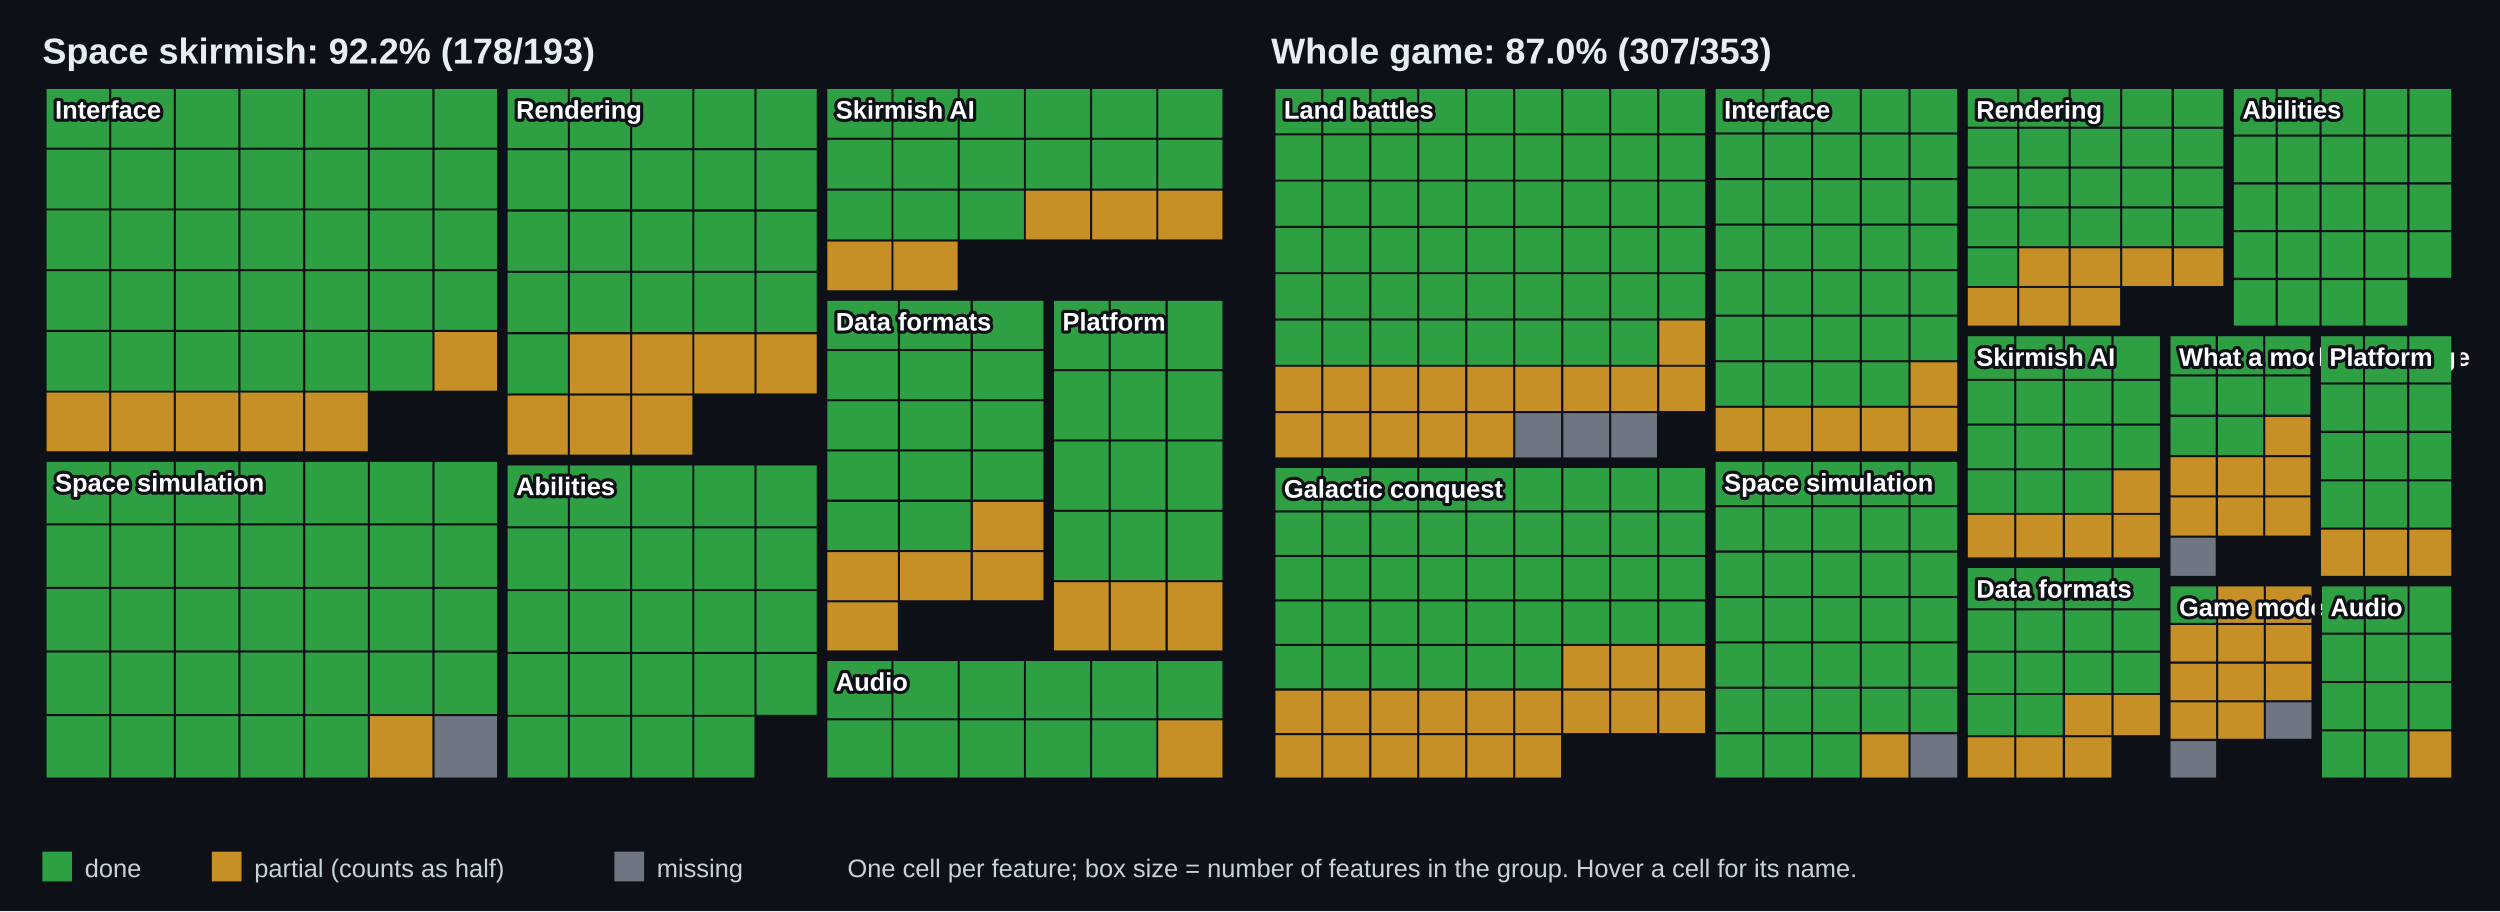
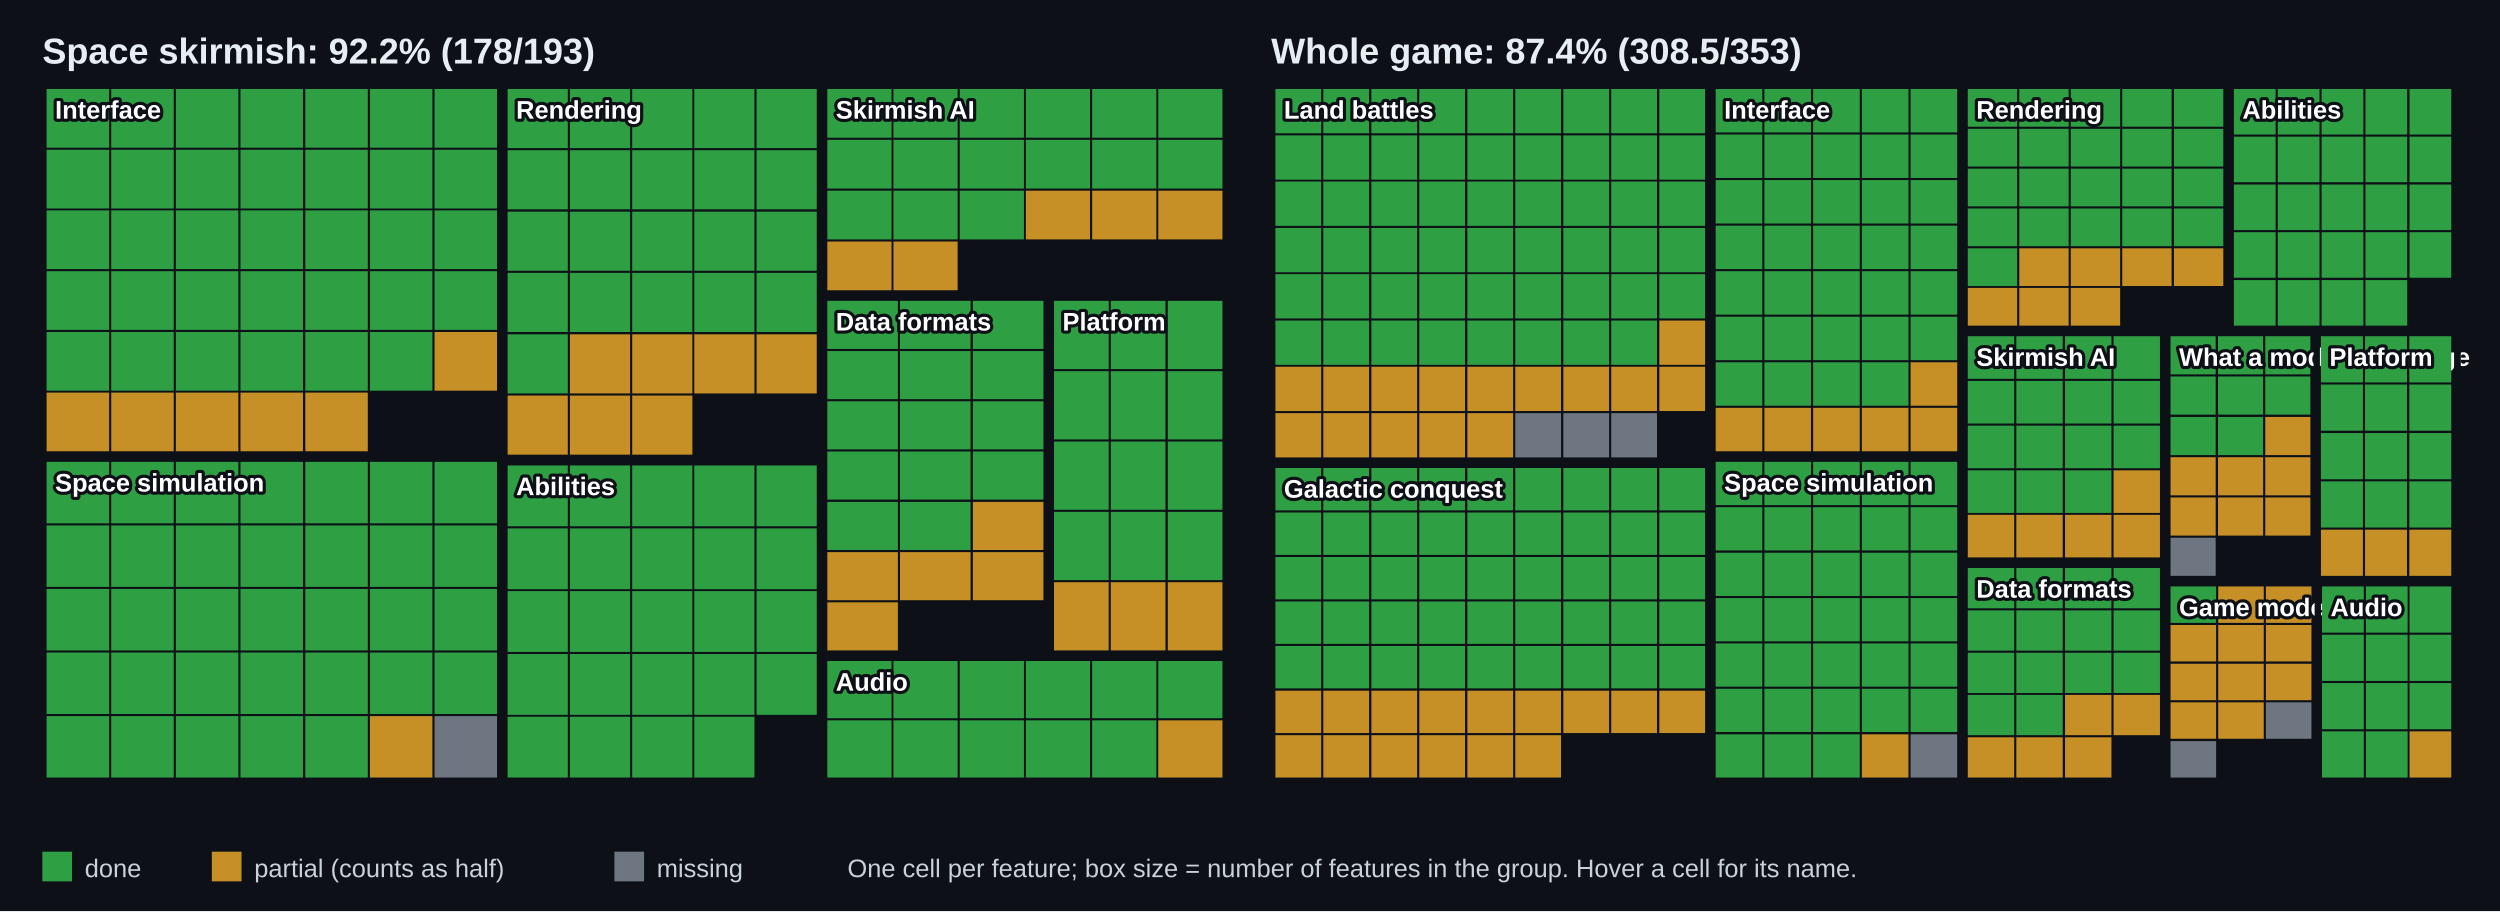
<svg xmlns="http://www.w3.org/2000/svg" viewBox="0 0 1180 430" width="1180" height="430" font-family="Segoe UI, Arial, sans-serif">
  <style>.title{font-size:17px;font-weight:700;fill:#e6edf3}.lab{font-size:12px;font-weight:700;fill:#fff}.lab.bg{stroke:#0d1117;stroke-width:3px;stroke-linejoin:round}.key{font-size:12px;fill:#c9d1d9}</style>
  <rect width="1180" height="430" fill="#0d1117" />
  <text x="20" y="30" class="title">Space skirmish: 92.2% (178/193)</text>
  <rect x="20" y="40" width="560" height="330" fill="#0d1117" />
  <rect x="22.0" y="42.0" width="29.5" height="27.7" fill="#2ea043" />
  <rect x="52.5" y="42.0" width="29.5" height="27.7" fill="#2ea043" />
  <rect x="83.0" y="42.0" width="29.5" height="27.7" fill="#2ea043" />
  <rect x="113.5" y="42.0" width="29.5" height="27.7" fill="#2ea043" />
  <rect x="144.1" y="42.0" width="29.5" height="27.7" fill="#2ea043" />
  <rect x="174.6" y="42.0" width="29.5" height="27.7" fill="#2ea043" />
  <rect x="205.1" y="42.0" width="29.5" height="27.7" fill="#2ea043" />
  <rect x="22.0" y="70.7" width="29.5" height="27.7" fill="#2ea043" />
  <rect x="52.5" y="70.7" width="29.5" height="27.7" fill="#2ea043" />
  <rect x="83.0" y="70.7" width="29.5" height="27.7" fill="#2ea043" />
  <rect x="113.5" y="70.7" width="29.5" height="27.7" fill="#2ea043" />
  <rect x="144.1" y="70.7" width="29.5" height="27.7" fill="#2ea043" />
  <rect x="174.6" y="70.7" width="29.5" height="27.7" fill="#2ea043" />
  <rect x="205.1" y="70.7" width="29.5" height="27.7" fill="#2ea043" />
  <rect x="22.0" y="99.3" width="29.5" height="27.7" fill="#2ea043" />
  <rect x="52.5" y="99.3" width="29.5" height="27.7" fill="#2ea043" />
  <rect x="83.0" y="99.3" width="29.5" height="27.7" fill="#2ea043" />
  <rect x="113.5" y="99.3" width="29.5" height="27.7" fill="#2ea043" />
  <rect x="144.1" y="99.3" width="29.5" height="27.7" fill="#2ea043" />
  <rect x="174.6" y="99.3" width="29.5" height="27.7" fill="#2ea043" />
  <rect x="205.1" y="99.3" width="29.5" height="27.7" fill="#2ea043" />
  <rect x="22.0" y="128.0" width="29.5" height="27.7" fill="#2ea043" />
  <rect x="52.5" y="128.0" width="29.5" height="27.7" fill="#2ea043" />
  <rect x="83.0" y="128.0" width="29.5" height="27.7" fill="#2ea043" />
  <rect x="113.5" y="128.0" width="29.5" height="27.7" fill="#2ea043" />
  <rect x="144.1" y="128.0" width="29.5" height="27.7" fill="#2ea043" />
  <rect x="174.6" y="128.0" width="29.5" height="27.7" fill="#2ea043" />
  <rect x="205.1" y="128.0" width="29.5" height="27.7" fill="#2ea043" />
  <rect x="22.0" y="156.7" width="29.5" height="27.7" fill="#2ea043" />
  <rect x="52.5" y="156.7" width="29.5" height="27.7" fill="#2ea043" />
  <rect x="83.0" y="156.7" width="29.5" height="27.7" fill="#2ea043" />
  <rect x="113.5" y="156.7" width="29.5" height="27.7" fill="#2ea043" />
  <rect x="144.1" y="156.7" width="29.5" height="27.7" fill="#2ea043" />
  <rect x="174.6" y="156.7" width="29.5" height="27.7" fill="#2ea043" />
  <rect x="205.1" y="156.7" width="29.5" height="27.7" fill="#c69026" />
  <rect x="22.0" y="185.3" width="29.5" height="27.7" fill="#c69026" />
  <rect x="52.5" y="185.3" width="29.5" height="27.7" fill="#c69026" />
  <rect x="83.0" y="185.3" width="29.5" height="27.7" fill="#c69026" />
  <rect x="113.5" y="185.3" width="29.5" height="27.7" fill="#c69026" />
  <rect x="144.1" y="185.3" width="29.5" height="27.7" fill="#c69026" />
  <rect x="20.0" y="40.0" width="217.6" height="176.0" fill="none" stroke="#0d1117" stroke-width="3" />
  <text x="26.0" y="56.0" class="lab bg">Interface</text>
  <text x="26.0" y="56.0" class="lab">Interface</text>
  <rect x="22.0" y="218.0" width="29.5" height="29.0" fill="#2ea043" />
  <rect x="52.5" y="218.0" width="29.5" height="29.0" fill="#2ea043" />
  <rect x="83.0" y="218.0" width="29.5" height="29.0" fill="#2ea043" />
  <rect x="113.5" y="218.0" width="29.5" height="29.0" fill="#2ea043" />
  <rect x="144.1" y="218.0" width="29.5" height="29.0" fill="#2ea043" />
  <rect x="174.6" y="218.0" width="29.5" height="29.0" fill="#2ea043" />
  <rect x="205.1" y="218.0" width="29.5" height="29.0" fill="#2ea043" />
  <rect x="22.0" y="248.0" width="29.5" height="29.0" fill="#2ea043" />
  <rect x="52.5" y="248.0" width="29.5" height="29.0" fill="#2ea043" />
  <rect x="83.0" y="248.0" width="29.5" height="29.0" fill="#2ea043" />
  <rect x="113.5" y="248.0" width="29.5" height="29.0" fill="#2ea043" />
  <rect x="144.1" y="248.0" width="29.5" height="29.0" fill="#2ea043" />
  <rect x="174.6" y="248.0" width="29.5" height="29.0" fill="#2ea043" />
  <rect x="205.1" y="248.0" width="29.5" height="29.0" fill="#2ea043" />
  <rect x="22.0" y="278.0" width="29.5" height="29.0" fill="#2ea043" />
  <rect x="52.5" y="278.0" width="29.5" height="29.0" fill="#2ea043" />
  <rect x="83.0" y="278.0" width="29.5" height="29.0" fill="#2ea043" />
  <rect x="113.5" y="278.0" width="29.5" height="29.0" fill="#2ea043" />
  <rect x="144.1" y="278.0" width="29.5" height="29.0" fill="#2ea043" />
  <rect x="174.6" y="278.0" width="29.5" height="29.0" fill="#2ea043" />
  <rect x="205.1" y="278.0" width="29.5" height="29.0" fill="#2ea043" />
  <rect x="22.0" y="308.0" width="29.5" height="29.0" fill="#2ea043" />
  <rect x="52.5" y="308.0" width="29.5" height="29.0" fill="#2ea043" />
  <rect x="83.0" y="308.0" width="29.5" height="29.0" fill="#2ea043" />
  <rect x="113.5" y="308.0" width="29.5" height="29.0" fill="#2ea043" />
  <rect x="144.1" y="308.0" width="29.5" height="29.0" fill="#2ea043" />
  <rect x="174.6" y="308.0" width="29.5" height="29.0" fill="#2ea043" />
  <rect x="205.1" y="308.0" width="29.5" height="29.0" fill="#2ea043" />
  <rect x="22.0" y="338.0" width="29.5" height="29.0" fill="#2ea043" />
  <rect x="52.5" y="338.0" width="29.5" height="29.0" fill="#2ea043" />
  <rect x="83.0" y="338.0" width="29.5" height="29.0" fill="#2ea043" />
  <rect x="113.5" y="338.0" width="29.5" height="29.0" fill="#2ea043" />
  <rect x="144.1" y="338.0" width="29.5" height="29.0" fill="#2ea043" />
  <rect x="174.6" y="338.0" width="29.5" height="29.0" fill="#c69026" />
  <rect x="205.1" y="338.0" width="29.5" height="29.0" fill="#6e7681" />
  <rect x="20.0" y="216.0" width="217.6" height="154.0" fill="none" stroke="#0d1117" stroke-width="3" />
  <text x="26.0" y="232.0" class="lab bg">Space simulation</text>
  <text x="26.0" y="232.0" class="lab">Space simulation</text>
  <rect x="239.6" y="42.0" width="28.4" height="27.9" fill="#2ea043" />
  <rect x="269.0" y="42.0" width="28.4" height="27.9" fill="#2ea043" />
  <rect x="298.4" y="42.0" width="28.4" height="27.9" fill="#2ea043" />
  <rect x="327.7" y="42.0" width="28.4" height="27.9" fill="#2ea043" />
  <rect x="357.1" y="42.0" width="28.4" height="27.9" fill="#2ea043" />
  <rect x="239.6" y="70.9" width="28.4" height="27.9" fill="#2ea043" />
  <rect x="269.0" y="70.9" width="28.4" height="27.9" fill="#2ea043" />
  <rect x="298.4" y="70.9" width="28.4" height="27.9" fill="#2ea043" />
  <rect x="327.7" y="70.9" width="28.4" height="27.9" fill="#2ea043" />
  <rect x="357.1" y="70.9" width="28.4" height="27.9" fill="#2ea043" />
  <rect x="239.6" y="99.9" width="28.4" height="27.9" fill="#2ea043" />
  <rect x="269.0" y="99.9" width="28.4" height="27.9" fill="#2ea043" />
  <rect x="298.4" y="99.9" width="28.4" height="27.9" fill="#2ea043" />
  <rect x="327.7" y="99.9" width="28.4" height="27.9" fill="#2ea043" />
  <rect x="357.1" y="99.9" width="28.4" height="27.9" fill="#2ea043" />
  <rect x="239.6" y="128.8" width="28.4" height="27.9" fill="#2ea043" />
  <rect x="269.0" y="128.8" width="28.4" height="27.9" fill="#2ea043" />
  <rect x="298.4" y="128.8" width="28.4" height="27.9" fill="#2ea043" />
  <rect x="327.7" y="128.8" width="28.4" height="27.9" fill="#2ea043" />
  <rect x="357.1" y="128.8" width="28.4" height="27.9" fill="#2ea043" />
  <rect x="239.6" y="157.8" width="28.4" height="27.9" fill="#2ea043" />
  <rect x="269.0" y="157.8" width="28.4" height="27.9" fill="#c69026" />
  <rect x="298.4" y="157.8" width="28.4" height="27.9" fill="#c69026" />
  <rect x="327.7" y="157.8" width="28.4" height="27.9" fill="#c69026" />
  <rect x="357.1" y="157.8" width="28.4" height="27.9" fill="#c69026" />
  <rect x="239.6" y="186.7" width="28.4" height="27.9" fill="#c69026" />
  <rect x="269.0" y="186.7" width="28.4" height="27.9" fill="#c69026" />
  <rect x="298.4" y="186.7" width="28.4" height="27.9" fill="#c69026" />
  <rect x="237.6" y="40.0" width="150.9" height="177.7" fill="none" stroke="#0d1117" stroke-width="3" />
  <text x="243.6" y="56.0" class="lab bg">Rendering</text>
  <text x="243.6" y="56.0" class="lab">Rendering</text>
  <rect x="239.6" y="219.7" width="28.4" height="28.7" fill="#2ea043" />
  <rect x="269.0" y="219.7" width="28.4" height="28.7" fill="#2ea043" />
  <rect x="298.4" y="219.7" width="28.4" height="28.7" fill="#2ea043" />
  <rect x="327.7" y="219.7" width="28.4" height="28.7" fill="#2ea043" />
  <rect x="357.1" y="219.7" width="28.4" height="28.7" fill="#2ea043" />
  <rect x="239.6" y="249.4" width="28.4" height="28.7" fill="#2ea043" />
  <rect x="269.0" y="249.4" width="28.4" height="28.7" fill="#2ea043" />
  <rect x="298.4" y="249.4" width="28.4" height="28.7" fill="#2ea043" />
  <rect x="327.7" y="249.4" width="28.4" height="28.7" fill="#2ea043" />
  <rect x="357.1" y="249.4" width="28.4" height="28.7" fill="#2ea043" />
  <rect x="239.6" y="279.0" width="28.4" height="28.7" fill="#2ea043" />
  <rect x="269.0" y="279.0" width="28.4" height="28.7" fill="#2ea043" />
  <rect x="298.4" y="279.0" width="28.4" height="28.7" fill="#2ea043" />
  <rect x="327.7" y="279.0" width="28.4" height="28.7" fill="#2ea043" />
  <rect x="357.1" y="279.0" width="28.4" height="28.7" fill="#2ea043" />
  <rect x="239.6" y="308.7" width="28.4" height="28.7" fill="#2ea043" />
  <rect x="269.0" y="308.7" width="28.4" height="28.7" fill="#2ea043" />
  <rect x="298.4" y="308.7" width="28.4" height="28.7" fill="#2ea043" />
  <rect x="327.7" y="308.7" width="28.4" height="28.7" fill="#2ea043" />
  <rect x="357.1" y="308.7" width="28.4" height="28.7" fill="#2ea043" />
  <rect x="239.6" y="338.3" width="28.4" height="28.7" fill="#2ea043" />
  <rect x="269.0" y="338.3" width="28.4" height="28.7" fill="#2ea043" />
  <rect x="298.4" y="338.3" width="28.4" height="28.7" fill="#2ea043" />
  <rect x="327.7" y="338.3" width="28.4" height="28.7" fill="#2ea043" />
  <rect x="237.6" y="217.7" width="150.9" height="152.3" fill="none" stroke="#0d1117" stroke-width="3" />
  <text x="243.6" y="233.7" class="lab bg">Abilities</text>
  <text x="243.6" y="233.7" class="lab">Abilities</text>
  <rect x="390.5" y="42.0" width="30.3" height="23.0" fill="#2ea043" />
  <rect x="421.7" y="42.0" width="30.3" height="23.0" fill="#2ea043" />
  <rect x="453.0" y="42.0" width="30.3" height="23.0" fill="#2ea043" />
  <rect x="484.2" y="42.0" width="30.3" height="23.0" fill="#2ea043" />
  <rect x="515.5" y="42.0" width="30.3" height="23.0" fill="#2ea043" />
  <rect x="546.7" y="42.0" width="30.3" height="23.0" fill="#2ea043" />
  <rect x="390.5" y="66.0" width="30.3" height="23.0" fill="#2ea043" />
  <rect x="421.7" y="66.0" width="30.3" height="23.0" fill="#2ea043" />
  <rect x="453.0" y="66.0" width="30.3" height="23.0" fill="#2ea043" />
  <rect x="484.2" y="66.0" width="30.3" height="23.0" fill="#2ea043" />
  <rect x="515.5" y="66.0" width="30.3" height="23.0" fill="#2ea043" />
  <rect x="546.7" y="66.0" width="30.3" height="23.0" fill="#2ea043" />
  <rect x="390.5" y="90.0" width="30.3" height="23.0" fill="#2ea043" />
  <rect x="421.7" y="90.0" width="30.3" height="23.0" fill="#2ea043" />
  <rect x="453.0" y="90.0" width="30.3" height="23.0" fill="#2ea043" />
  <rect x="484.2" y="90.0" width="30.3" height="23.0" fill="#c69026" />
  <rect x="515.5" y="90.0" width="30.3" height="23.0" fill="#c69026" />
  <rect x="546.7" y="90.0" width="30.3" height="23.0" fill="#c69026" />
  <rect x="390.5" y="114.0" width="30.3" height="23.0" fill="#c69026" />
  <rect x="421.7" y="114.0" width="30.3" height="23.0" fill="#c69026" />
  <rect x="388.5" y="40.0" width="191.5" height="100.0" fill="none" stroke="#0d1117" stroke-width="3" />
  <text x="394.5" y="56.0" class="lab bg">Skirmish AI</text>
  <text x="394.5" y="56.0" class="lab">Skirmish AI</text>
  <rect x="390.5" y="142.0" width="33.3" height="22.7" fill="#2ea043" />
  <rect x="424.8" y="142.0" width="33.3" height="22.7" fill="#2ea043" />
  <rect x="459.2" y="142.0" width="33.3" height="22.7" fill="#2ea043" />
  <rect x="390.5" y="165.7" width="33.3" height="22.7" fill="#2ea043" />
  <rect x="424.8" y="165.7" width="33.3" height="22.7" fill="#2ea043" />
  <rect x="459.2" y="165.7" width="33.3" height="22.7" fill="#2ea043" />
  <rect x="390.5" y="189.4" width="33.3" height="22.7" fill="#2ea043" />
  <rect x="424.8" y="189.4" width="33.3" height="22.7" fill="#2ea043" />
  <rect x="459.2" y="189.4" width="33.3" height="22.7" fill="#2ea043" />
  <rect x="390.5" y="213.1" width="33.3" height="22.7" fill="#2ea043" />
  <rect x="424.8" y="213.1" width="33.3" height="22.7" fill="#2ea043" />
  <rect x="459.2" y="213.1" width="33.3" height="22.7" fill="#2ea043" />
  <rect x="390.5" y="236.9" width="33.3" height="22.7" fill="#2ea043" />
  <rect x="424.8" y="236.9" width="33.3" height="22.7" fill="#2ea043" />
  <rect x="459.2" y="236.9" width="33.3" height="22.7" fill="#c69026" />
  <rect x="390.5" y="260.6" width="33.3" height="22.7" fill="#c69026" />
  <rect x="424.8" y="260.6" width="33.3" height="22.7" fill="#c69026" />
  <rect x="459.2" y="260.6" width="33.3" height="22.7" fill="#c69026" />
  <rect x="390.5" y="284.3" width="33.3" height="22.7" fill="#c69026" />
  <rect x="388.5" y="140.0" width="107.0" height="170.0" fill="none" stroke="#0d1117" stroke-width="3" />
  <text x="394.5" y="156.0" class="lab bg">Data formats</text>
  <text x="394.5" y="156.0" class="lab">Data formats</text>
  <rect x="497.5" y="142.0" width="25.8" height="32.2" fill="#2ea043" />
  <rect x="524.3" y="142.0" width="25.8" height="32.2" fill="#2ea043" />
  <rect x="551.2" y="142.0" width="25.8" height="32.2" fill="#2ea043" />
  <rect x="497.5" y="175.2" width="25.8" height="32.2" fill="#2ea043" />
  <rect x="524.3" y="175.2" width="25.8" height="32.2" fill="#2ea043" />
  <rect x="551.2" y="175.2" width="25.8" height="32.2" fill="#2ea043" />
  <rect x="497.5" y="208.4" width="25.8" height="32.2" fill="#2ea043" />
  <rect x="524.3" y="208.4" width="25.8" height="32.2" fill="#2ea043" />
  <rect x="551.2" y="208.4" width="25.8" height="32.2" fill="#2ea043" />
  <rect x="497.5" y="241.6" width="25.8" height="32.2" fill="#2ea043" />
  <rect x="524.3" y="241.6" width="25.8" height="32.2" fill="#2ea043" />
  <rect x="551.2" y="241.6" width="25.8" height="32.2" fill="#2ea043" />
  <rect x="497.5" y="274.8" width="25.8" height="32.2" fill="#c69026" />
  <rect x="524.3" y="274.8" width="25.8" height="32.2" fill="#c69026" />
  <rect x="551.2" y="274.8" width="25.8" height="32.2" fill="#c69026" />
  <rect x="495.5" y="140.0" width="84.5" height="170.0" fill="none" stroke="#0d1117" stroke-width="3" />
  <text x="501.5" y="156.0" class="lab bg">Platform</text>
  <text x="501.5" y="156.0" class="lab">Platform</text>
  <rect x="390.5" y="312.0" width="30.3" height="27.0" fill="#2ea043" />
  <rect x="421.7" y="312.0" width="30.3" height="27.0" fill="#2ea043" />
  <rect x="453.0" y="312.0" width="30.3" height="27.0" fill="#2ea043" />
  <rect x="484.2" y="312.0" width="30.3" height="27.0" fill="#2ea043" />
  <rect x="515.5" y="312.0" width="30.3" height="27.0" fill="#2ea043" />
  <rect x="546.7" y="312.0" width="30.3" height="27.0" fill="#2ea043" />
  <rect x="390.5" y="340.0" width="30.3" height="27.0" fill="#2ea043" />
  <rect x="421.7" y="340.0" width="30.3" height="27.0" fill="#2ea043" />
  <rect x="453.0" y="340.0" width="30.3" height="27.0" fill="#2ea043" />
  <rect x="484.2" y="340.0" width="30.3" height="27.0" fill="#2ea043" />
  <rect x="515.5" y="340.0" width="30.3" height="27.0" fill="#2ea043" />
  <rect x="546.7" y="340.0" width="30.3" height="27.0" fill="#c69026" />
  <rect x="388.5" y="310.0" width="191.5" height="60.0" fill="none" stroke="#0d1117" stroke-width="3" />
  <text x="394.5" y="326.0" class="lab bg">Audio</text>
  <text x="394.5" y="326.0" class="lab">Audio</text>
-   <text x="600" y="30" class="title">Whole game: 87.0% (307/353)</text>
+   <text x="600" y="30" class="title">Whole game: 87.4% (308.5/353)</text>
  <rect x="600" y="40" width="560" height="330" fill="#0d1117" />
  <rect x="602.0" y="42.0" width="21.6" height="20.9" fill="#2ea043" />
  <rect x="624.6" y="42.0" width="21.6" height="20.9" fill="#2ea043" />
  <rect x="647.3" y="42.0" width="21.6" height="20.9" fill="#2ea043" />
  <rect x="669.9" y="42.0" width="21.6" height="20.9" fill="#2ea043" />
  <rect x="692.6" y="42.0" width="21.6" height="20.9" fill="#2ea043" />
  <rect x="715.2" y="42.0" width="21.6" height="20.9" fill="#2ea043" />
  <rect x="737.9" y="42.0" width="21.6" height="20.9" fill="#2ea043" />
  <rect x="760.5" y="42.0" width="21.6" height="20.9" fill="#2ea043" />
  <rect x="783.2" y="42.0" width="21.6" height="20.9" fill="#2ea043" />
  <rect x="602.0" y="63.9" width="21.6" height="20.9" fill="#2ea043" />
  <rect x="624.6" y="63.9" width="21.6" height="20.9" fill="#2ea043" />
  <rect x="647.3" y="63.9" width="21.6" height="20.9" fill="#2ea043" />
  <rect x="669.9" y="63.9" width="21.6" height="20.9" fill="#2ea043" />
  <rect x="692.6" y="63.9" width="21.6" height="20.9" fill="#2ea043" />
  <rect x="715.2" y="63.9" width="21.6" height="20.9" fill="#2ea043" />
  <rect x="737.9" y="63.9" width="21.6" height="20.9" fill="#2ea043" />
  <rect x="760.5" y="63.9" width="21.6" height="20.9" fill="#2ea043" />
  <rect x="783.2" y="63.9" width="21.6" height="20.9" fill="#2ea043" />
  <rect x="602.0" y="85.7" width="21.6" height="20.9" fill="#2ea043" />
  <rect x="624.6" y="85.7" width="21.6" height="20.9" fill="#2ea043" />
  <rect x="647.3" y="85.7" width="21.6" height="20.9" fill="#2ea043" />
  <rect x="669.9" y="85.7" width="21.6" height="20.9" fill="#2ea043" />
  <rect x="692.6" y="85.7" width="21.6" height="20.9" fill="#2ea043" />
  <rect x="715.2" y="85.7" width="21.6" height="20.9" fill="#2ea043" />
  <rect x="737.9" y="85.7" width="21.6" height="20.9" fill="#2ea043" />
  <rect x="760.5" y="85.7" width="21.6" height="20.9" fill="#2ea043" />
  <rect x="783.2" y="85.7" width="21.6" height="20.9" fill="#2ea043" />
  <rect x="602.0" y="107.6" width="21.6" height="20.9" fill="#2ea043" />
  <rect x="624.6" y="107.6" width="21.6" height="20.9" fill="#2ea043" />
  <rect x="647.3" y="107.6" width="21.6" height="20.9" fill="#2ea043" />
  <rect x="669.9" y="107.6" width="21.6" height="20.9" fill="#2ea043" />
  <rect x="692.6" y="107.6" width="21.6" height="20.9" fill="#2ea043" />
  <rect x="715.2" y="107.6" width="21.6" height="20.9" fill="#2ea043" />
  <rect x="737.9" y="107.6" width="21.6" height="20.9" fill="#2ea043" />
  <rect x="760.5" y="107.6" width="21.6" height="20.9" fill="#2ea043" />
  <rect x="783.2" y="107.6" width="21.6" height="20.9" fill="#2ea043" />
  <rect x="602.0" y="129.4" width="21.6" height="20.9" fill="#2ea043" />
  <rect x="624.6" y="129.4" width="21.6" height="20.9" fill="#2ea043" />
  <rect x="647.3" y="129.4" width="21.6" height="20.9" fill="#2ea043" />
  <rect x="669.9" y="129.4" width="21.6" height="20.9" fill="#2ea043" />
  <rect x="692.6" y="129.4" width="21.6" height="20.9" fill="#2ea043" />
  <rect x="715.2" y="129.4" width="21.6" height="20.9" fill="#2ea043" />
  <rect x="737.9" y="129.4" width="21.6" height="20.9" fill="#2ea043" />
  <rect x="760.5" y="129.4" width="21.6" height="20.9" fill="#2ea043" />
  <rect x="783.2" y="129.4" width="21.6" height="20.9" fill="#2ea043" />
  <rect x="602.0" y="151.3" width="21.6" height="20.9" fill="#2ea043" />
  <rect x="624.6" y="151.3" width="21.6" height="20.9" fill="#2ea043" />
  <rect x="647.3" y="151.3" width="21.6" height="20.9" fill="#2ea043" />
  <rect x="669.9" y="151.3" width="21.6" height="20.9" fill="#2ea043" />
  <rect x="692.6" y="151.3" width="21.6" height="20.9" fill="#2ea043" />
  <rect x="715.2" y="151.3" width="21.6" height="20.9" fill="#2ea043" />
  <rect x="737.9" y="151.3" width="21.6" height="20.9" fill="#2ea043" />
  <rect x="760.5" y="151.3" width="21.6" height="20.9" fill="#2ea043" />
  <rect x="783.2" y="151.3" width="21.6" height="20.9" fill="#c69026" />
  <rect x="602.0" y="173.1" width="21.6" height="20.9" fill="#c69026" />
  <rect x="624.6" y="173.1" width="21.6" height="20.9" fill="#c69026" />
  <rect x="647.3" y="173.1" width="21.6" height="20.9" fill="#c69026" />
  <rect x="669.9" y="173.1" width="21.6" height="20.9" fill="#c69026" />
  <rect x="692.6" y="173.1" width="21.6" height="20.9" fill="#c69026" />
  <rect x="715.2" y="173.1" width="21.6" height="20.9" fill="#c69026" />
  <rect x="737.9" y="173.1" width="21.6" height="20.9" fill="#c69026" />
  <rect x="760.5" y="173.1" width="21.6" height="20.9" fill="#c69026" />
  <rect x="783.2" y="173.1" width="21.6" height="20.9" fill="#c69026" />
  <rect x="602.0" y="195.0" width="21.6" height="20.9" fill="#c69026" />
  <rect x="624.6" y="195.0" width="21.6" height="20.9" fill="#c69026" />
  <rect x="647.3" y="195.0" width="21.6" height="20.9" fill="#c69026" />
  <rect x="669.9" y="195.0" width="21.6" height="20.9" fill="#c69026" />
  <rect x="692.6" y="195.0" width="21.6" height="20.9" fill="#c69026" />
  <rect x="715.2" y="195.0" width="21.6" height="20.9" fill="#6e7681" />
  <rect x="737.9" y="195.0" width="21.6" height="20.9" fill="#6e7681" />
  <rect x="760.5" y="195.0" width="21.6" height="20.9" fill="#6e7681" />
  <rect x="600.0" y="40.0" width="207.8" height="178.9" fill="none" stroke="#0d1117" stroke-width="3" />
  <text x="606.0" y="56.0" class="lab bg">Land battles</text>
  <text x="606.0" y="56.0" class="lab">Land battles</text>
  <rect x="602.0" y="220.9" width="21.6" height="20.0" fill="#2ea043" />
  <rect x="624.6" y="220.9" width="21.6" height="20.0" fill="#2ea043" />
  <rect x="647.3" y="220.9" width="21.6" height="20.0" fill="#2ea043" />
  <rect x="669.9" y="220.9" width="21.6" height="20.0" fill="#2ea043" />
  <rect x="692.6" y="220.9" width="21.6" height="20.0" fill="#2ea043" />
  <rect x="715.2" y="220.9" width="21.6" height="20.0" fill="#2ea043" />
  <rect x="737.9" y="220.9" width="21.6" height="20.0" fill="#2ea043" />
  <rect x="760.5" y="220.9" width="21.6" height="20.0" fill="#2ea043" />
  <rect x="783.2" y="220.9" width="21.6" height="20.0" fill="#2ea043" />
  <rect x="602.0" y="241.9" width="21.6" height="20.0" fill="#2ea043" />
  <rect x="624.6" y="241.9" width="21.6" height="20.0" fill="#2ea043" />
  <rect x="647.3" y="241.9" width="21.6" height="20.0" fill="#2ea043" />
  <rect x="669.9" y="241.9" width="21.6" height="20.0" fill="#2ea043" />
  <rect x="692.6" y="241.9" width="21.6" height="20.0" fill="#2ea043" />
  <rect x="715.2" y="241.9" width="21.6" height="20.0" fill="#2ea043" />
  <rect x="737.9" y="241.9" width="21.6" height="20.0" fill="#2ea043" />
  <rect x="760.5" y="241.9" width="21.6" height="20.0" fill="#2ea043" />
  <rect x="783.2" y="241.9" width="21.6" height="20.0" fill="#2ea043" />
  <rect x="602.0" y="262.9" width="21.6" height="20.0" fill="#2ea043" />
  <rect x="624.6" y="262.9" width="21.6" height="20.0" fill="#2ea043" />
  <rect x="647.3" y="262.9" width="21.6" height="20.0" fill="#2ea043" />
  <rect x="669.9" y="262.9" width="21.6" height="20.0" fill="#2ea043" />
  <rect x="692.6" y="262.9" width="21.6" height="20.0" fill="#2ea043" />
  <rect x="715.2" y="262.9" width="21.6" height="20.0" fill="#2ea043" />
  <rect x="737.9" y="262.9" width="21.6" height="20.0" fill="#2ea043" />
  <rect x="760.5" y="262.9" width="21.6" height="20.0" fill="#2ea043" />
  <rect x="783.2" y="262.9" width="21.6" height="20.0" fill="#2ea043" />
  <rect x="602.0" y="283.9" width="21.6" height="20.0" fill="#2ea043" />
  <rect x="624.6" y="283.9" width="21.6" height="20.0" fill="#2ea043" />
  <rect x="647.3" y="283.9" width="21.6" height="20.0" fill="#2ea043" />
  <rect x="669.9" y="283.9" width="21.6" height="20.0" fill="#2ea043" />
  <rect x="692.6" y="283.9" width="21.6" height="20.0" fill="#2ea043" />
  <rect x="715.2" y="283.9" width="21.6" height="20.0" fill="#2ea043" />
  <rect x="737.9" y="283.9" width="21.6" height="20.0" fill="#2ea043" />
  <rect x="760.5" y="283.9" width="21.6" height="20.0" fill="#2ea043" />
  <rect x="783.2" y="283.9" width="21.6" height="20.0" fill="#2ea043" />
  <rect x="602.0" y="304.9" width="21.6" height="20.0" fill="#2ea043" />
  <rect x="624.6" y="304.9" width="21.6" height="20.0" fill="#2ea043" />
  <rect x="647.3" y="304.9" width="21.6" height="20.0" fill="#2ea043" />
  <rect x="669.9" y="304.9" width="21.6" height="20.0" fill="#2ea043" />
  <rect x="692.6" y="304.9" width="21.6" height="20.0" fill="#2ea043" />
  <rect x="715.2" y="304.9" width="21.6" height="20.0" fill="#2ea043" />
-   <rect x="737.9" y="304.9" width="21.6" height="20.0" fill="#c69026" />
-   <rect x="760.5" y="304.9" width="21.6" height="20.0" fill="#c69026" />
-   <rect x="783.2" y="304.9" width="21.6" height="20.0" fill="#c69026" />
+   <rect x="737.9" y="304.9" width="21.6" height="20.0" fill="#2ea043" />
+   <rect x="760.5" y="304.9" width="21.6" height="20.0" fill="#2ea043" />
+   <rect x="783.2" y="304.9" width="21.6" height="20.0" fill="#2ea043" />
  <rect x="602.0" y="326.0" width="21.6" height="20.0" fill="#c69026" />
  <rect x="624.6" y="326.0" width="21.6" height="20.0" fill="#c69026" />
  <rect x="647.3" y="326.0" width="21.6" height="20.0" fill="#c69026" />
  <rect x="669.9" y="326.0" width="21.6" height="20.0" fill="#c69026" />
  <rect x="692.6" y="326.0" width="21.6" height="20.0" fill="#c69026" />
  <rect x="715.2" y="326.0" width="21.6" height="20.0" fill="#c69026" />
  <rect x="737.9" y="326.0" width="21.6" height="20.0" fill="#c69026" />
  <rect x="760.5" y="326.0" width="21.6" height="20.0" fill="#c69026" />
  <rect x="783.2" y="326.0" width="21.6" height="20.0" fill="#c69026" />
  <rect x="602.0" y="347.0" width="21.6" height="20.0" fill="#c69026" />
  <rect x="624.6" y="347.0" width="21.6" height="20.0" fill="#c69026" />
  <rect x="647.3" y="347.0" width="21.6" height="20.0" fill="#c69026" />
  <rect x="669.9" y="347.0" width="21.6" height="20.0" fill="#c69026" />
  <rect x="692.6" y="347.0" width="21.6" height="20.0" fill="#c69026" />
  <rect x="715.2" y="347.0" width="21.6" height="20.0" fill="#c69026" />
  <rect x="600.0" y="218.9" width="207.8" height="151.1" fill="none" stroke="#0d1117" stroke-width="3" />
  <text x="606.0" y="234.9" class="lab bg">Galactic conquest</text>
  <text x="606.0" y="234.9" class="lab">Galactic conquest</text>
  <rect x="809.8" y="42.0" width="22.0" height="20.5" fill="#2ea043" />
  <rect x="832.8" y="42.0" width="22.0" height="20.5" fill="#2ea043" />
  <rect x="855.8" y="42.0" width="22.0" height="20.5" fill="#2ea043" />
  <rect x="878.8" y="42.0" width="22.0" height="20.5" fill="#2ea043" />
  <rect x="901.8" y="42.0" width="22.0" height="20.5" fill="#2ea043" />
  <rect x="809.8" y="63.5" width="22.0" height="20.5" fill="#2ea043" />
  <rect x="832.8" y="63.5" width="22.0" height="20.5" fill="#2ea043" />
  <rect x="855.8" y="63.5" width="22.0" height="20.5" fill="#2ea043" />
  <rect x="878.8" y="63.5" width="22.0" height="20.5" fill="#2ea043" />
  <rect x="901.8" y="63.5" width="22.0" height="20.5" fill="#2ea043" />
  <rect x="809.8" y="85.0" width="22.0" height="20.5" fill="#2ea043" />
  <rect x="832.8" y="85.0" width="22.0" height="20.5" fill="#2ea043" />
  <rect x="855.8" y="85.0" width="22.0" height="20.5" fill="#2ea043" />
  <rect x="878.8" y="85.0" width="22.0" height="20.5" fill="#2ea043" />
  <rect x="901.8" y="85.0" width="22.0" height="20.5" fill="#2ea043" />
  <rect x="809.8" y="106.5" width="22.0" height="20.5" fill="#2ea043" />
  <rect x="832.8" y="106.5" width="22.0" height="20.5" fill="#2ea043" />
  <rect x="855.8" y="106.5" width="22.0" height="20.5" fill="#2ea043" />
  <rect x="878.8" y="106.5" width="22.0" height="20.5" fill="#2ea043" />
  <rect x="901.8" y="106.5" width="22.0" height="20.5" fill="#2ea043" />
  <rect x="809.8" y="128.0" width="22.0" height="20.5" fill="#2ea043" />
  <rect x="832.8" y="128.0" width="22.0" height="20.5" fill="#2ea043" />
  <rect x="855.8" y="128.0" width="22.0" height="20.5" fill="#2ea043" />
  <rect x="878.8" y="128.0" width="22.0" height="20.5" fill="#2ea043" />
  <rect x="901.8" y="128.0" width="22.0" height="20.5" fill="#2ea043" />
  <rect x="809.8" y="149.5" width="22.0" height="20.5" fill="#2ea043" />
  <rect x="832.8" y="149.5" width="22.0" height="20.5" fill="#2ea043" />
  <rect x="855.8" y="149.5" width="22.0" height="20.5" fill="#2ea043" />
  <rect x="878.8" y="149.5" width="22.0" height="20.5" fill="#2ea043" />
  <rect x="901.8" y="149.5" width="22.0" height="20.5" fill="#2ea043" />
  <rect x="809.8" y="171.0" width="22.0" height="20.5" fill="#2ea043" />
  <rect x="832.8" y="171.0" width="22.0" height="20.5" fill="#2ea043" />
  <rect x="855.8" y="171.0" width="22.0" height="20.5" fill="#2ea043" />
  <rect x="878.8" y="171.0" width="22.0" height="20.5" fill="#2ea043" />
  <rect x="901.8" y="171.0" width="22.0" height="20.5" fill="#c69026" />
  <rect x="809.8" y="192.5" width="22.0" height="20.5" fill="#c69026" />
  <rect x="832.8" y="192.5" width="22.0" height="20.5" fill="#c69026" />
  <rect x="855.8" y="192.5" width="22.0" height="20.5" fill="#c69026" />
  <rect x="878.8" y="192.5" width="22.0" height="20.5" fill="#c69026" />
  <rect x="901.8" y="192.5" width="22.0" height="20.5" fill="#c69026" />
  <rect x="807.8" y="40.0" width="119.0" height="176.0" fill="none" stroke="#0d1117" stroke-width="3" />
  <text x="813.8" y="56.0" class="lab bg">Interface</text>
  <text x="813.8" y="56.0" class="lab">Interface</text>
  <rect x="809.8" y="218.0" width="22.0" height="20.4" fill="#2ea043" />
  <rect x="832.8" y="218.0" width="22.0" height="20.4" fill="#2ea043" />
  <rect x="855.8" y="218.0" width="22.0" height="20.4" fill="#2ea043" />
  <rect x="878.8" y="218.0" width="22.0" height="20.4" fill="#2ea043" />
  <rect x="901.8" y="218.0" width="22.0" height="20.4" fill="#2ea043" />
  <rect x="809.8" y="239.4" width="22.0" height="20.4" fill="#2ea043" />
  <rect x="832.8" y="239.4" width="22.0" height="20.4" fill="#2ea043" />
  <rect x="855.8" y="239.4" width="22.0" height="20.4" fill="#2ea043" />
  <rect x="878.8" y="239.4" width="22.0" height="20.4" fill="#2ea043" />
  <rect x="901.8" y="239.4" width="22.0" height="20.4" fill="#2ea043" />
  <rect x="809.8" y="260.9" width="22.0" height="20.4" fill="#2ea043" />
  <rect x="832.8" y="260.9" width="22.0" height="20.4" fill="#2ea043" />
  <rect x="855.8" y="260.9" width="22.0" height="20.4" fill="#2ea043" />
  <rect x="878.8" y="260.9" width="22.0" height="20.4" fill="#2ea043" />
  <rect x="901.8" y="260.9" width="22.0" height="20.4" fill="#2ea043" />
  <rect x="809.8" y="282.3" width="22.0" height="20.4" fill="#2ea043" />
  <rect x="832.8" y="282.3" width="22.0" height="20.4" fill="#2ea043" />
  <rect x="855.8" y="282.3" width="22.0" height="20.4" fill="#2ea043" />
  <rect x="878.8" y="282.3" width="22.0" height="20.4" fill="#2ea043" />
  <rect x="901.8" y="282.3" width="22.0" height="20.4" fill="#2ea043" />
  <rect x="809.8" y="303.7" width="22.0" height="20.4" fill="#2ea043" />
  <rect x="832.8" y="303.7" width="22.0" height="20.4" fill="#2ea043" />
  <rect x="855.8" y="303.7" width="22.0" height="20.4" fill="#2ea043" />
  <rect x="878.8" y="303.7" width="22.0" height="20.4" fill="#2ea043" />
  <rect x="901.8" y="303.7" width="22.0" height="20.4" fill="#2ea043" />
  <rect x="809.8" y="325.1" width="22.0" height="20.4" fill="#2ea043" />
  <rect x="832.8" y="325.1" width="22.0" height="20.4" fill="#2ea043" />
  <rect x="855.8" y="325.1" width="22.0" height="20.4" fill="#2ea043" />
  <rect x="878.8" y="325.1" width="22.0" height="20.4" fill="#2ea043" />
  <rect x="901.8" y="325.1" width="22.0" height="20.4" fill="#2ea043" />
  <rect x="809.8" y="346.6" width="22.0" height="20.4" fill="#2ea043" />
  <rect x="832.8" y="346.6" width="22.0" height="20.4" fill="#2ea043" />
  <rect x="855.8" y="346.6" width="22.0" height="20.4" fill="#2ea043" />
  <rect x="878.8" y="346.6" width="22.0" height="20.4" fill="#c69026" />
  <rect x="901.8" y="346.6" width="22.0" height="20.4" fill="#6e7681" />
  <rect x="807.8" y="216.0" width="119.0" height="154.0" fill="none" stroke="#0d1117" stroke-width="3" />
  <text x="813.8" y="232.0" class="lab bg">Space simulation</text>
  <text x="813.8" y="232.0" class="lab">Space simulation</text>
  <rect x="928.8" y="42.0" width="23.3" height="17.8" fill="#2ea043" />
  <rect x="953.1" y="42.0" width="23.3" height="17.8" fill="#2ea043" />
  <rect x="977.4" y="42.0" width="23.3" height="17.8" fill="#2ea043" />
  <rect x="1001.7" y="42.0" width="23.3" height="17.8" fill="#2ea043" />
  <rect x="1026.1" y="42.0" width="23.3" height="17.8" fill="#2ea043" />
  <rect x="928.8" y="60.8" width="23.3" height="17.8" fill="#2ea043" />
  <rect x="953.1" y="60.8" width="23.3" height="17.8" fill="#2ea043" />
  <rect x="977.4" y="60.8" width="23.3" height="17.8" fill="#2ea043" />
  <rect x="1001.7" y="60.8" width="23.3" height="17.8" fill="#2ea043" />
  <rect x="1026.1" y="60.8" width="23.3" height="17.8" fill="#2ea043" />
  <rect x="928.8" y="79.6" width="23.3" height="17.8" fill="#2ea043" />
  <rect x="953.1" y="79.6" width="23.3" height="17.8" fill="#2ea043" />
  <rect x="977.4" y="79.6" width="23.3" height="17.8" fill="#2ea043" />
  <rect x="1001.7" y="79.6" width="23.3" height="17.8" fill="#2ea043" />
  <rect x="1026.1" y="79.6" width="23.3" height="17.8" fill="#2ea043" />
  <rect x="928.8" y="98.4" width="23.3" height="17.8" fill="#2ea043" />
  <rect x="953.1" y="98.4" width="23.3" height="17.8" fill="#2ea043" />
  <rect x="977.4" y="98.4" width="23.3" height="17.8" fill="#2ea043" />
  <rect x="1001.7" y="98.4" width="23.3" height="17.8" fill="#2ea043" />
  <rect x="1026.1" y="98.4" width="23.3" height="17.8" fill="#2ea043" />
  <rect x="928.8" y="117.2" width="23.3" height="17.8" fill="#2ea043" />
  <rect x="953.1" y="117.2" width="23.3" height="17.8" fill="#c69026" />
  <rect x="977.4" y="117.2" width="23.3" height="17.8" fill="#c69026" />
  <rect x="1001.7" y="117.2" width="23.3" height="17.8" fill="#c69026" />
  <rect x="1026.1" y="117.2" width="23.3" height="17.8" fill="#c69026" />
  <rect x="928.8" y="135.9" width="23.3" height="17.8" fill="#c69026" />
  <rect x="953.1" y="135.9" width="23.3" height="17.8" fill="#c69026" />
  <rect x="977.4" y="135.9" width="23.3" height="17.8" fill="#c69026" />
  <rect x="926.8" y="40.0" width="125.6" height="116.7" fill="none" stroke="#0d1117" stroke-width="3" />
  <text x="932.8" y="56.0" class="lab bg">Rendering</text>
  <text x="932.8" y="56.0" class="lab">Rendering</text>
  <rect x="1054.4" y="42.0" width="19.7" height="21.5" fill="#2ea043" />
  <rect x="1075.1" y="42.0" width="19.7" height="21.5" fill="#2ea043" />
  <rect x="1095.8" y="42.0" width="19.7" height="21.5" fill="#2ea043" />
  <rect x="1116.5" y="42.0" width="19.7" height="21.5" fill="#2ea043" />
  <rect x="1137.3" y="42.0" width="19.7" height="21.5" fill="#2ea043" />
  <rect x="1054.4" y="64.5" width="19.7" height="21.5" fill="#2ea043" />
  <rect x="1075.1" y="64.5" width="19.7" height="21.5" fill="#2ea043" />
  <rect x="1095.8" y="64.5" width="19.7" height="21.5" fill="#2ea043" />
  <rect x="1116.5" y="64.5" width="19.7" height="21.5" fill="#2ea043" />
  <rect x="1137.3" y="64.5" width="19.7" height="21.5" fill="#2ea043" />
  <rect x="1054.4" y="87.1" width="19.7" height="21.5" fill="#2ea043" />
  <rect x="1075.1" y="87.1" width="19.7" height="21.5" fill="#2ea043" />
  <rect x="1095.8" y="87.1" width="19.7" height="21.5" fill="#2ea043" />
  <rect x="1116.5" y="87.1" width="19.7" height="21.5" fill="#2ea043" />
  <rect x="1137.3" y="87.1" width="19.7" height="21.5" fill="#2ea043" />
  <rect x="1054.4" y="109.6" width="19.7" height="21.5" fill="#2ea043" />
  <rect x="1075.1" y="109.6" width="19.7" height="21.5" fill="#2ea043" />
  <rect x="1095.8" y="109.6" width="19.7" height="21.5" fill="#2ea043" />
  <rect x="1116.5" y="109.6" width="19.7" height="21.5" fill="#2ea043" />
  <rect x="1137.3" y="109.6" width="19.7" height="21.5" fill="#2ea043" />
  <rect x="1054.4" y="132.2" width="19.7" height="21.5" fill="#2ea043" />
  <rect x="1075.1" y="132.2" width="19.7" height="21.5" fill="#2ea043" />
  <rect x="1095.8" y="132.2" width="19.7" height="21.5" fill="#2ea043" />
  <rect x="1116.5" y="132.2" width="19.7" height="21.5" fill="#2ea043" />
  <rect x="1052.4" y="40.0" width="107.6" height="116.7" fill="none" stroke="#0d1117" stroke-width="3" />
  <text x="1058.4" y="56.0" class="lab bg">Abilities</text>
  <text x="1058.4" y="56.0" class="lab">Abilities</text>
  <rect x="928.8" y="158.7" width="21.9" height="20.1" fill="#2ea043" />
  <rect x="951.7" y="158.7" width="21.9" height="20.1" fill="#2ea043" />
  <rect x="974.7" y="158.7" width="21.9" height="20.1" fill="#2ea043" />
  <rect x="997.6" y="158.7" width="21.9" height="20.1" fill="#2ea043" />
  <rect x="928.8" y="179.8" width="21.9" height="20.1" fill="#2ea043" />
  <rect x="951.7" y="179.8" width="21.9" height="20.1" fill="#2ea043" />
  <rect x="974.7" y="179.8" width="21.9" height="20.1" fill="#2ea043" />
  <rect x="997.6" y="179.8" width="21.9" height="20.1" fill="#2ea043" />
  <rect x="928.8" y="200.9" width="21.9" height="20.1" fill="#2ea043" />
  <rect x="951.7" y="200.9" width="21.9" height="20.1" fill="#2ea043" />
  <rect x="974.7" y="200.9" width="21.9" height="20.1" fill="#2ea043" />
  <rect x="997.6" y="200.9" width="21.9" height="20.1" fill="#2ea043" />
  <rect x="928.8" y="222.0" width="21.9" height="20.1" fill="#2ea043" />
  <rect x="951.7" y="222.0" width="21.9" height="20.1" fill="#2ea043" />
  <rect x="974.7" y="222.0" width="21.9" height="20.1" fill="#2ea043" />
  <rect x="997.6" y="222.0" width="21.9" height="20.1" fill="#c69026" />
  <rect x="928.8" y="243.0" width="21.9" height="20.1" fill="#c69026" />
  <rect x="951.7" y="243.0" width="21.9" height="20.1" fill="#c69026" />
  <rect x="974.7" y="243.0" width="21.9" height="20.1" fill="#c69026" />
  <rect x="997.6" y="243.0" width="21.9" height="20.1" fill="#c69026" />
  <rect x="926.8" y="156.7" width="95.7" height="109.4" fill="none" stroke="#0d1117" stroke-width="3" />
  <text x="932.8" y="172.7" class="lab bg">Skirmish AI</text>
  <text x="932.8" y="172.7" class="lab">Skirmish AI</text>
  <rect x="928.8" y="268.1" width="21.9" height="19.0" fill="#2ea043" />
  <rect x="951.7" y="268.1" width="21.9" height="19.0" fill="#2ea043" />
  <rect x="974.7" y="268.1" width="21.9" height="19.0" fill="#2ea043" />
  <rect x="997.6" y="268.1" width="21.9" height="19.0" fill="#2ea043" />
  <rect x="928.8" y="288.1" width="21.9" height="19.0" fill="#2ea043" />
  <rect x="951.7" y="288.1" width="21.9" height="19.0" fill="#2ea043" />
  <rect x="974.7" y="288.1" width="21.9" height="19.0" fill="#2ea043" />
  <rect x="997.6" y="288.1" width="21.9" height="19.0" fill="#2ea043" />
  <rect x="928.8" y="308.1" width="21.9" height="19.0" fill="#2ea043" />
  <rect x="951.7" y="308.1" width="21.9" height="19.0" fill="#2ea043" />
  <rect x="974.7" y="308.1" width="21.9" height="19.0" fill="#2ea043" />
  <rect x="997.6" y="308.1" width="21.9" height="19.0" fill="#2ea043" />
  <rect x="928.8" y="328.0" width="21.9" height="19.0" fill="#2ea043" />
  <rect x="951.7" y="328.0" width="21.9" height="19.0" fill="#2ea043" />
  <rect x="974.7" y="328.0" width="21.9" height="19.0" fill="#c69026" />
  <rect x="997.6" y="328.0" width="21.9" height="19.0" fill="#c69026" />
  <rect x="928.8" y="348.0" width="21.9" height="19.0" fill="#c69026" />
  <rect x="951.7" y="348.0" width="21.9" height="19.0" fill="#c69026" />
  <rect x="974.7" y="348.0" width="21.9" height="19.0" fill="#c69026" />
  <rect x="926.8" y="266.1" width="95.7" height="103.9" fill="none" stroke="#0d1117" stroke-width="3" />
  <text x="932.8" y="282.1" class="lab bg">Data formats</text>
  <text x="932.8" y="282.1" class="lab">Data formats</text>
  <rect x="1024.5" y="158.7" width="21.3" height="18.0" fill="#2ea043" />
  <rect x="1046.9" y="158.7" width="21.3" height="18.0" fill="#2ea043" />
  <rect x="1069.2" y="158.7" width="21.3" height="18.0" fill="#2ea043" />
  <rect x="1024.5" y="177.7" width="21.3" height="18.0" fill="#2ea043" />
  <rect x="1046.9" y="177.7" width="21.3" height="18.0" fill="#2ea043" />
  <rect x="1069.2" y="177.7" width="21.3" height="18.0" fill="#2ea043" />
  <rect x="1024.5" y="196.8" width="21.3" height="18.0" fill="#2ea043" />
  <rect x="1046.9" y="196.8" width="21.3" height="18.0" fill="#2ea043" />
  <rect x="1069.2" y="196.8" width="21.3" height="18.0" fill="#c69026" />
  <rect x="1024.5" y="215.8" width="21.3" height="18.0" fill="#c69026" />
  <rect x="1046.9" y="215.8" width="21.3" height="18.0" fill="#c69026" />
  <rect x="1069.2" y="215.8" width="21.3" height="18.0" fill="#c69026" />
  <rect x="1024.5" y="234.8" width="21.3" height="18.0" fill="#c69026" />
  <rect x="1046.9" y="234.8" width="21.3" height="18.0" fill="#c69026" />
  <rect x="1069.2" y="234.8" width="21.3" height="18.0" fill="#c69026" />
  <rect x="1024.5" y="253.8" width="21.3" height="18.0" fill="#6e7681" />
  <rect x="1022.5" y="156.7" width="71.0" height="118.1" fill="none" stroke="#0d1117" stroke-width="3" />
  <text x="1028.5" y="172.7" class="lab bg">What a mod can change</text>
  <text x="1028.5" y="172.7" class="lab">What a mod can change</text>
  <rect x="1095.5" y="158.7" width="19.8" height="21.8" fill="#2ea043" />
  <rect x="1116.3" y="158.7" width="19.8" height="21.8" fill="#2ea043" />
  <rect x="1137.2" y="158.7" width="19.8" height="21.8" fill="#2ea043" />
  <rect x="1095.5" y="181.5" width="19.8" height="21.8" fill="#2ea043" />
  <rect x="1116.3" y="181.5" width="19.8" height="21.8" fill="#2ea043" />
  <rect x="1137.2" y="181.5" width="19.8" height="21.8" fill="#2ea043" />
  <rect x="1095.5" y="204.4" width="19.8" height="21.8" fill="#2ea043" />
  <rect x="1116.3" y="204.4" width="19.8" height="21.8" fill="#2ea043" />
  <rect x="1137.2" y="204.4" width="19.8" height="21.8" fill="#2ea043" />
  <rect x="1095.5" y="227.2" width="19.8" height="21.8" fill="#2ea043" />
  <rect x="1116.3" y="227.2" width="19.8" height="21.8" fill="#2ea043" />
  <rect x="1137.2" y="227.2" width="19.8" height="21.8" fill="#2ea043" />
  <rect x="1095.5" y="250.0" width="19.8" height="21.8" fill="#c69026" />
  <rect x="1116.3" y="250.0" width="19.8" height="21.8" fill="#c69026" />
  <rect x="1137.2" y="250.0" width="19.8" height="21.8" fill="#c69026" />
  <rect x="1093.5" y="156.7" width="66.5" height="118.1" fill="none" stroke="#0d1117" stroke-width="3" />
  <text x="1099.5" y="172.7" class="lab bg">Platform</text>
  <text x="1099.5" y="172.7" class="lab">Platform</text>
  <rect x="1024.5" y="276.8" width="21.5" height="17.2" fill="#2ea043" />
  <rect x="1047.0" y="276.8" width="21.5" height="17.2" fill="#c69026" />
  <rect x="1069.5" y="276.8" width="21.5" height="17.2" fill="#c69026" />
  <rect x="1024.5" y="295.0" width="21.5" height="17.2" fill="#c69026" />
  <rect x="1047.0" y="295.0" width="21.5" height="17.2" fill="#c69026" />
  <rect x="1069.5" y="295.0" width="21.5" height="17.2" fill="#c69026" />
  <rect x="1024.5" y="313.3" width="21.5" height="17.2" fill="#c69026" />
  <rect x="1047.0" y="313.3" width="21.5" height="17.2" fill="#c69026" />
  <rect x="1069.5" y="313.3" width="21.5" height="17.2" fill="#c69026" />
  <rect x="1024.5" y="331.5" width="21.5" height="17.2" fill="#c69026" />
  <rect x="1047.0" y="331.5" width="21.5" height="17.2" fill="#c69026" />
  <rect x="1069.5" y="331.5" width="21.5" height="17.2" fill="#6e7681" />
  <rect x="1024.5" y="349.8" width="21.5" height="17.2" fill="#6e7681" />
  <rect x="1022.5" y="274.8" width="71.5" height="95.2" fill="none" stroke="#0d1117" stroke-width="3" />
  <text x="1028.5" y="290.8" class="lab bg">Game modes</text>
  <text x="1028.5" y="290.8" class="lab">Game modes</text>
  <rect x="1096.0" y="276.8" width="19.7" height="21.8" fill="#2ea043" />
  <rect x="1116.7" y="276.8" width="19.7" height="21.8" fill="#2ea043" />
  <rect x="1137.3" y="276.8" width="19.7" height="21.8" fill="#2ea043" />
  <rect x="1096.0" y="299.6" width="19.7" height="21.8" fill="#2ea043" />
  <rect x="1116.7" y="299.6" width="19.7" height="21.8" fill="#2ea043" />
  <rect x="1137.3" y="299.6" width="19.7" height="21.8" fill="#2ea043" />
  <rect x="1096.0" y="322.4" width="19.7" height="21.8" fill="#2ea043" />
  <rect x="1116.7" y="322.4" width="19.7" height="21.8" fill="#2ea043" />
  <rect x="1137.3" y="322.4" width="19.7" height="21.8" fill="#2ea043" />
  <rect x="1096.0" y="345.2" width="19.7" height="21.8" fill="#2ea043" />
  <rect x="1116.7" y="345.2" width="19.7" height="21.8" fill="#2ea043" />
  <rect x="1137.3" y="345.2" width="19.7" height="21.8" fill="#c69026" />
  <rect x="1094.0" y="274.8" width="66.0" height="95.2" fill="none" stroke="#0d1117" stroke-width="3" />
  <text x="1100.0" y="290.8" class="lab bg">Audio</text>
  <text x="1100.0" y="290.8" class="lab">Audio</text>
  <g transform="translate(20 402)">
    <rect width="14" height="14" fill="#2ea043" />
    <text x="20" y="12" class="key">done</text>
    <rect x="80" width="14" height="14" fill="#c69026" />
    <text x="100" y="12" class="key">partial (counts as half)</text>
    <rect x="270" width="14" height="14" fill="#6e7681" />
    <text x="290" y="12" class="key">missing</text>
    <text x="380" y="12" class="key">One cell per feature; box size = number of features in the group. Hover a cell for its name.</text>
  </g>
</svg>
